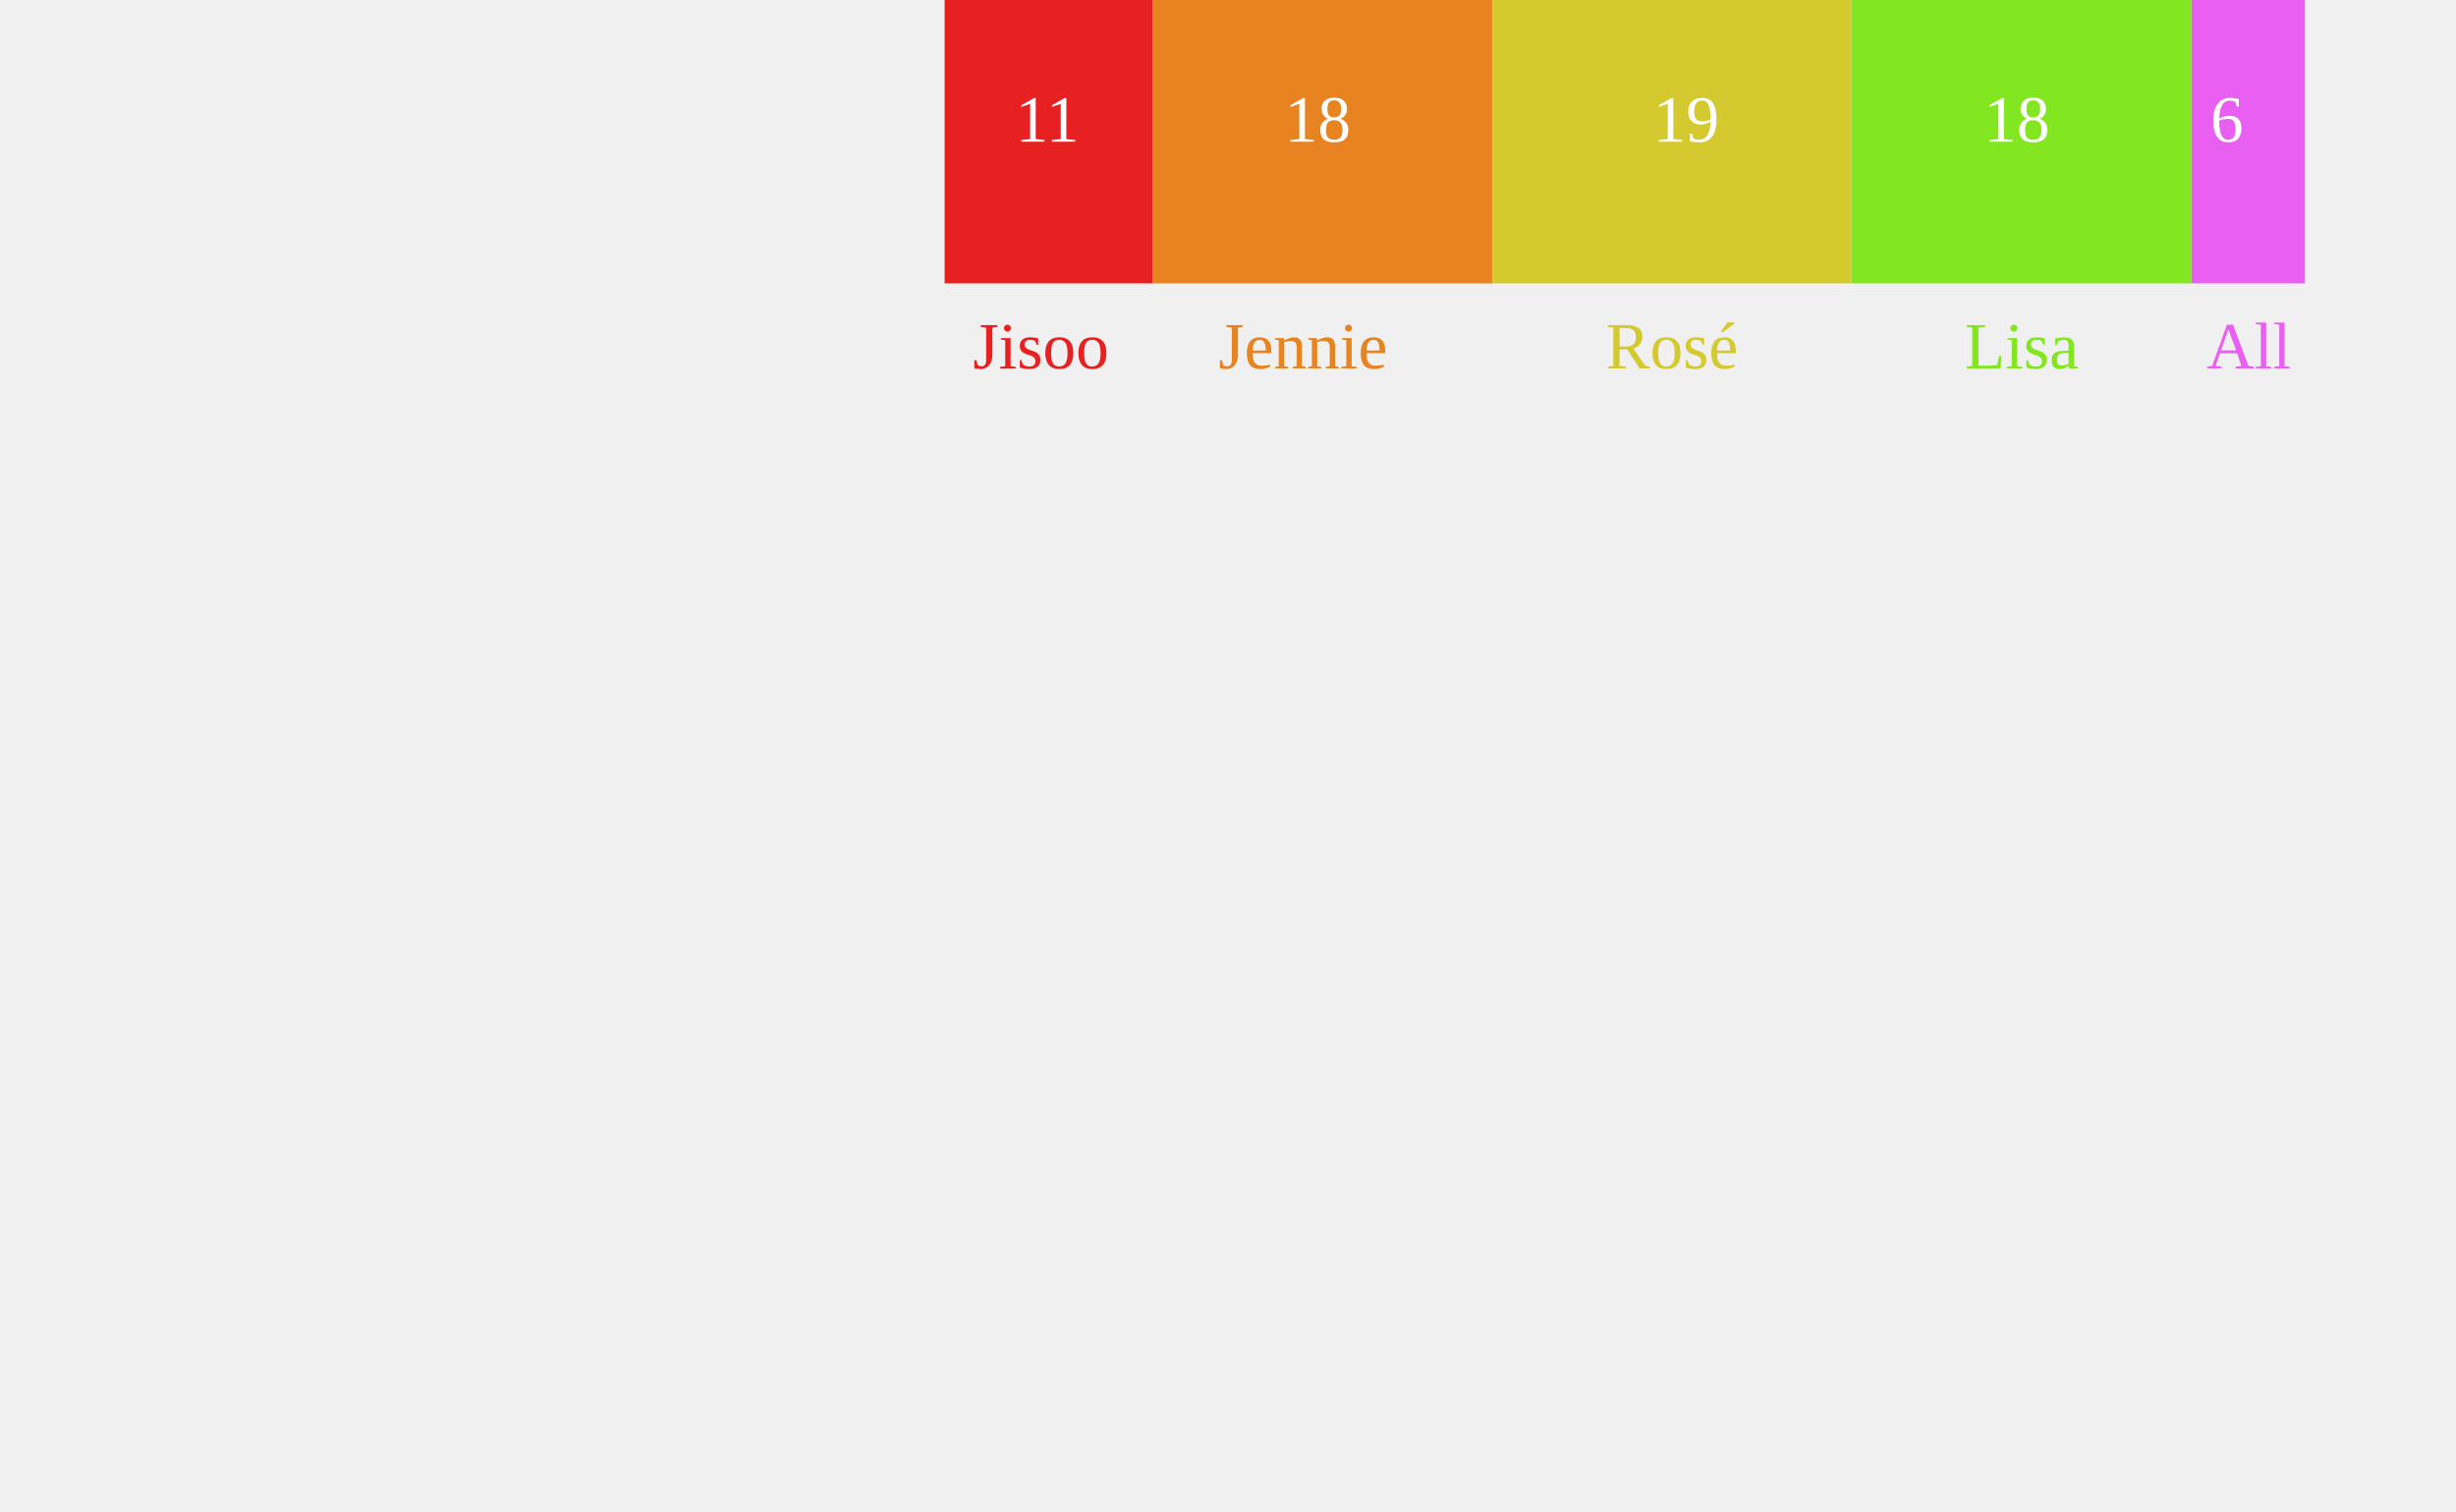
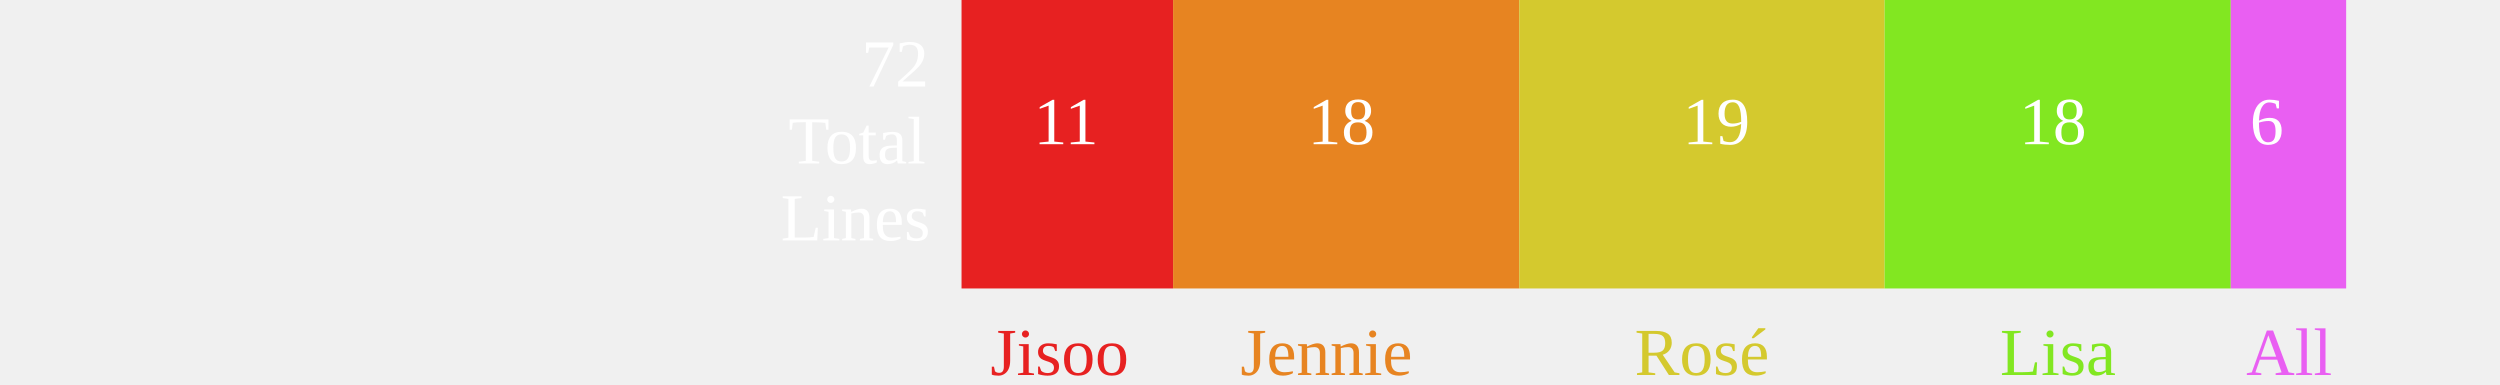
- <svg xmlns="http://www.w3.org/2000/svg" viewBox="0 0 1300 800" preserveAspectRatio="xMinYMin meet">
+ <svg xmlns="http://www.w3.org/2000/svg" viewBox="0 0 1300 200" preserveAspectRatio="xMinYMin meet">
  <g transform="translate(500, 0)">
    <rect id="Jisoo_Lines" x="0" y="0" width="110" height="150" fill="#E72121" />
    <rect id="Jennie_Lines" x="110" y="0" width="180" height="150" fill="#E78421" />
    <rect id="Rose_Lines" x="290" y="0" width="190" height="150" fill="#D4C92E" />
    <rect id="Lisa_Lines" x="480" y="0" width="180" height="150" fill="#82E721" />
    <rect id="All_Lines" x="660" y="0" width="60" height="150" fill="#E95FF2" />
    <text x="37.5" y="75" font-size="35px" fill="white">11</text>
    <text x="180" y="75" font-size="35px" fill="white">18</text>
    <text x="375" y="75" font-size="35px" fill="white">19</text>
    <text x="550" y="75" font-size="35px" fill="white">18</text>
    <text x="670" y="75" font-size="35px" fill="white">6</text>
    <text x="15" y="195" font-size="35px" fill="#E72121">Jisoo</text>
    <text x="145" y="195" font-size="35px" fill="#E78421">Jennie</text>
    <text x="350" y="195" font-size="35px" fill="#D4C92E">Rosé</text>
    <text x="540" y="195" font-size="35px" fill="#82E721">Lisa</text>
    <text x="668" y="195" font-size="35px" fill="#E95FF2">All</text>
+     <text x="-52" y="45" font-size="35px" fill="white">72</text>
+     <text x="-90" y="85" font-size="35px" fill="white">Total</text>
+     <text x="-94" y="125" font-size="35px" fill="white">Lines</text>
  </g>
</svg>
